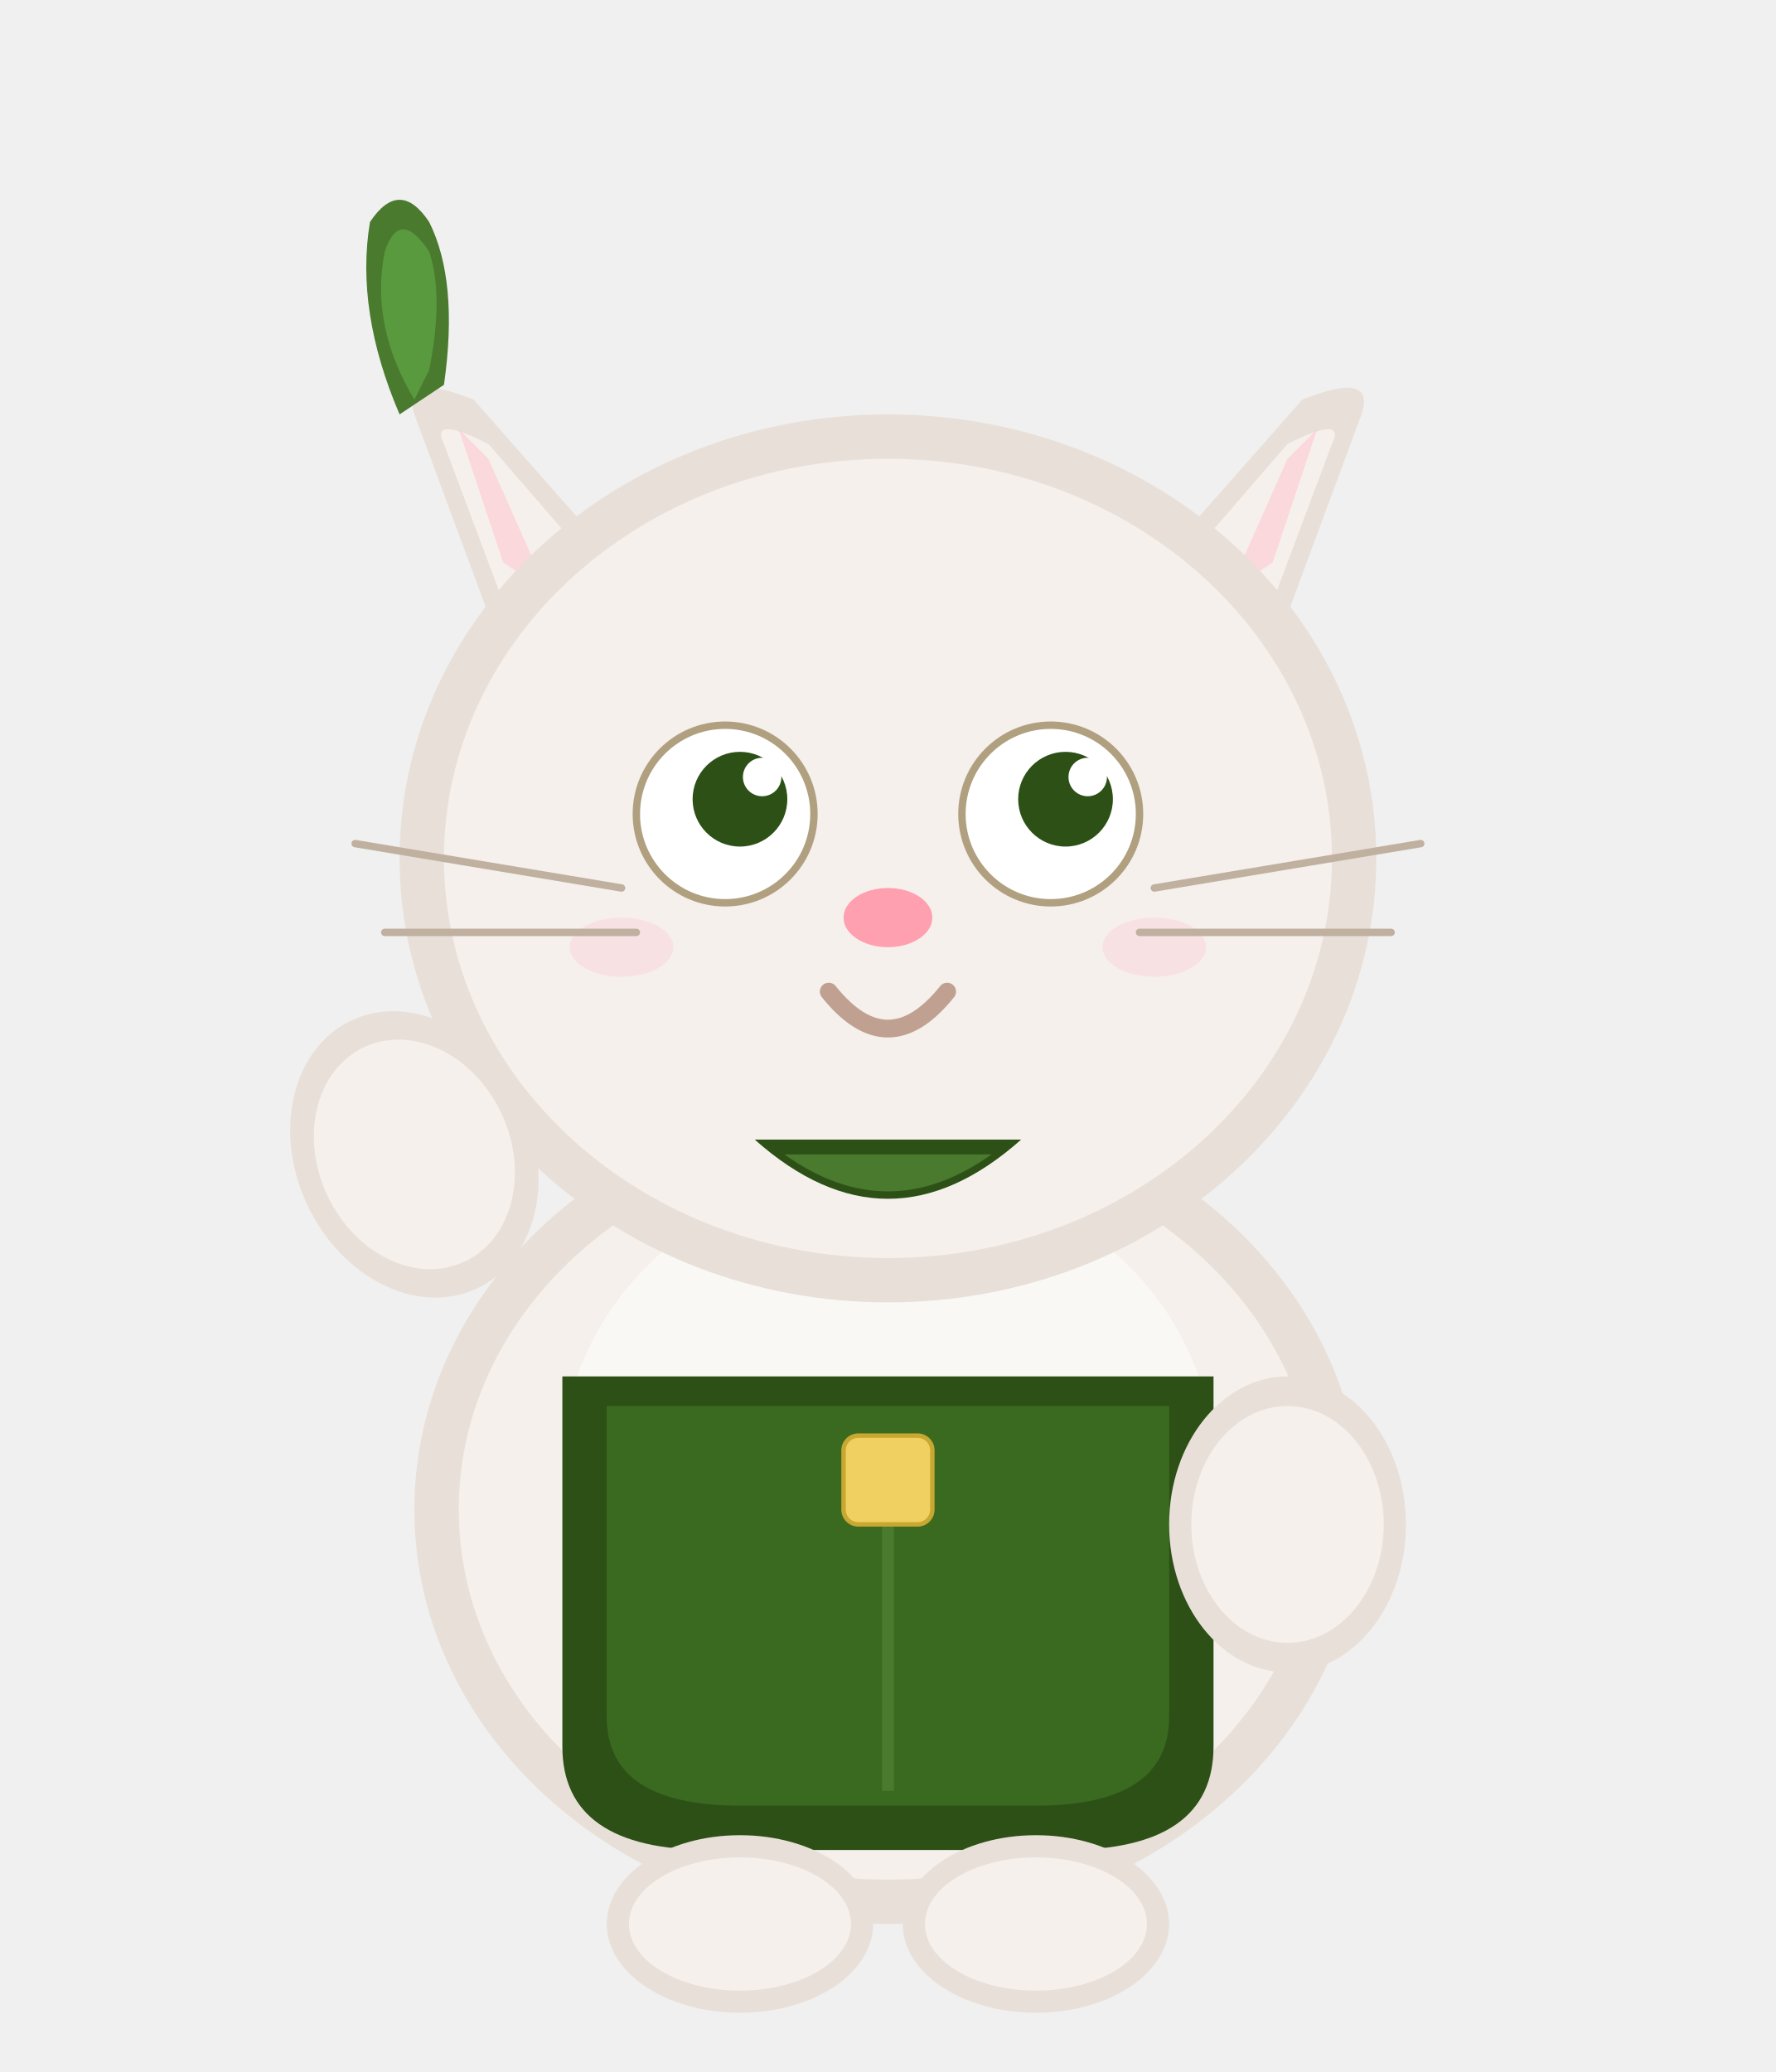
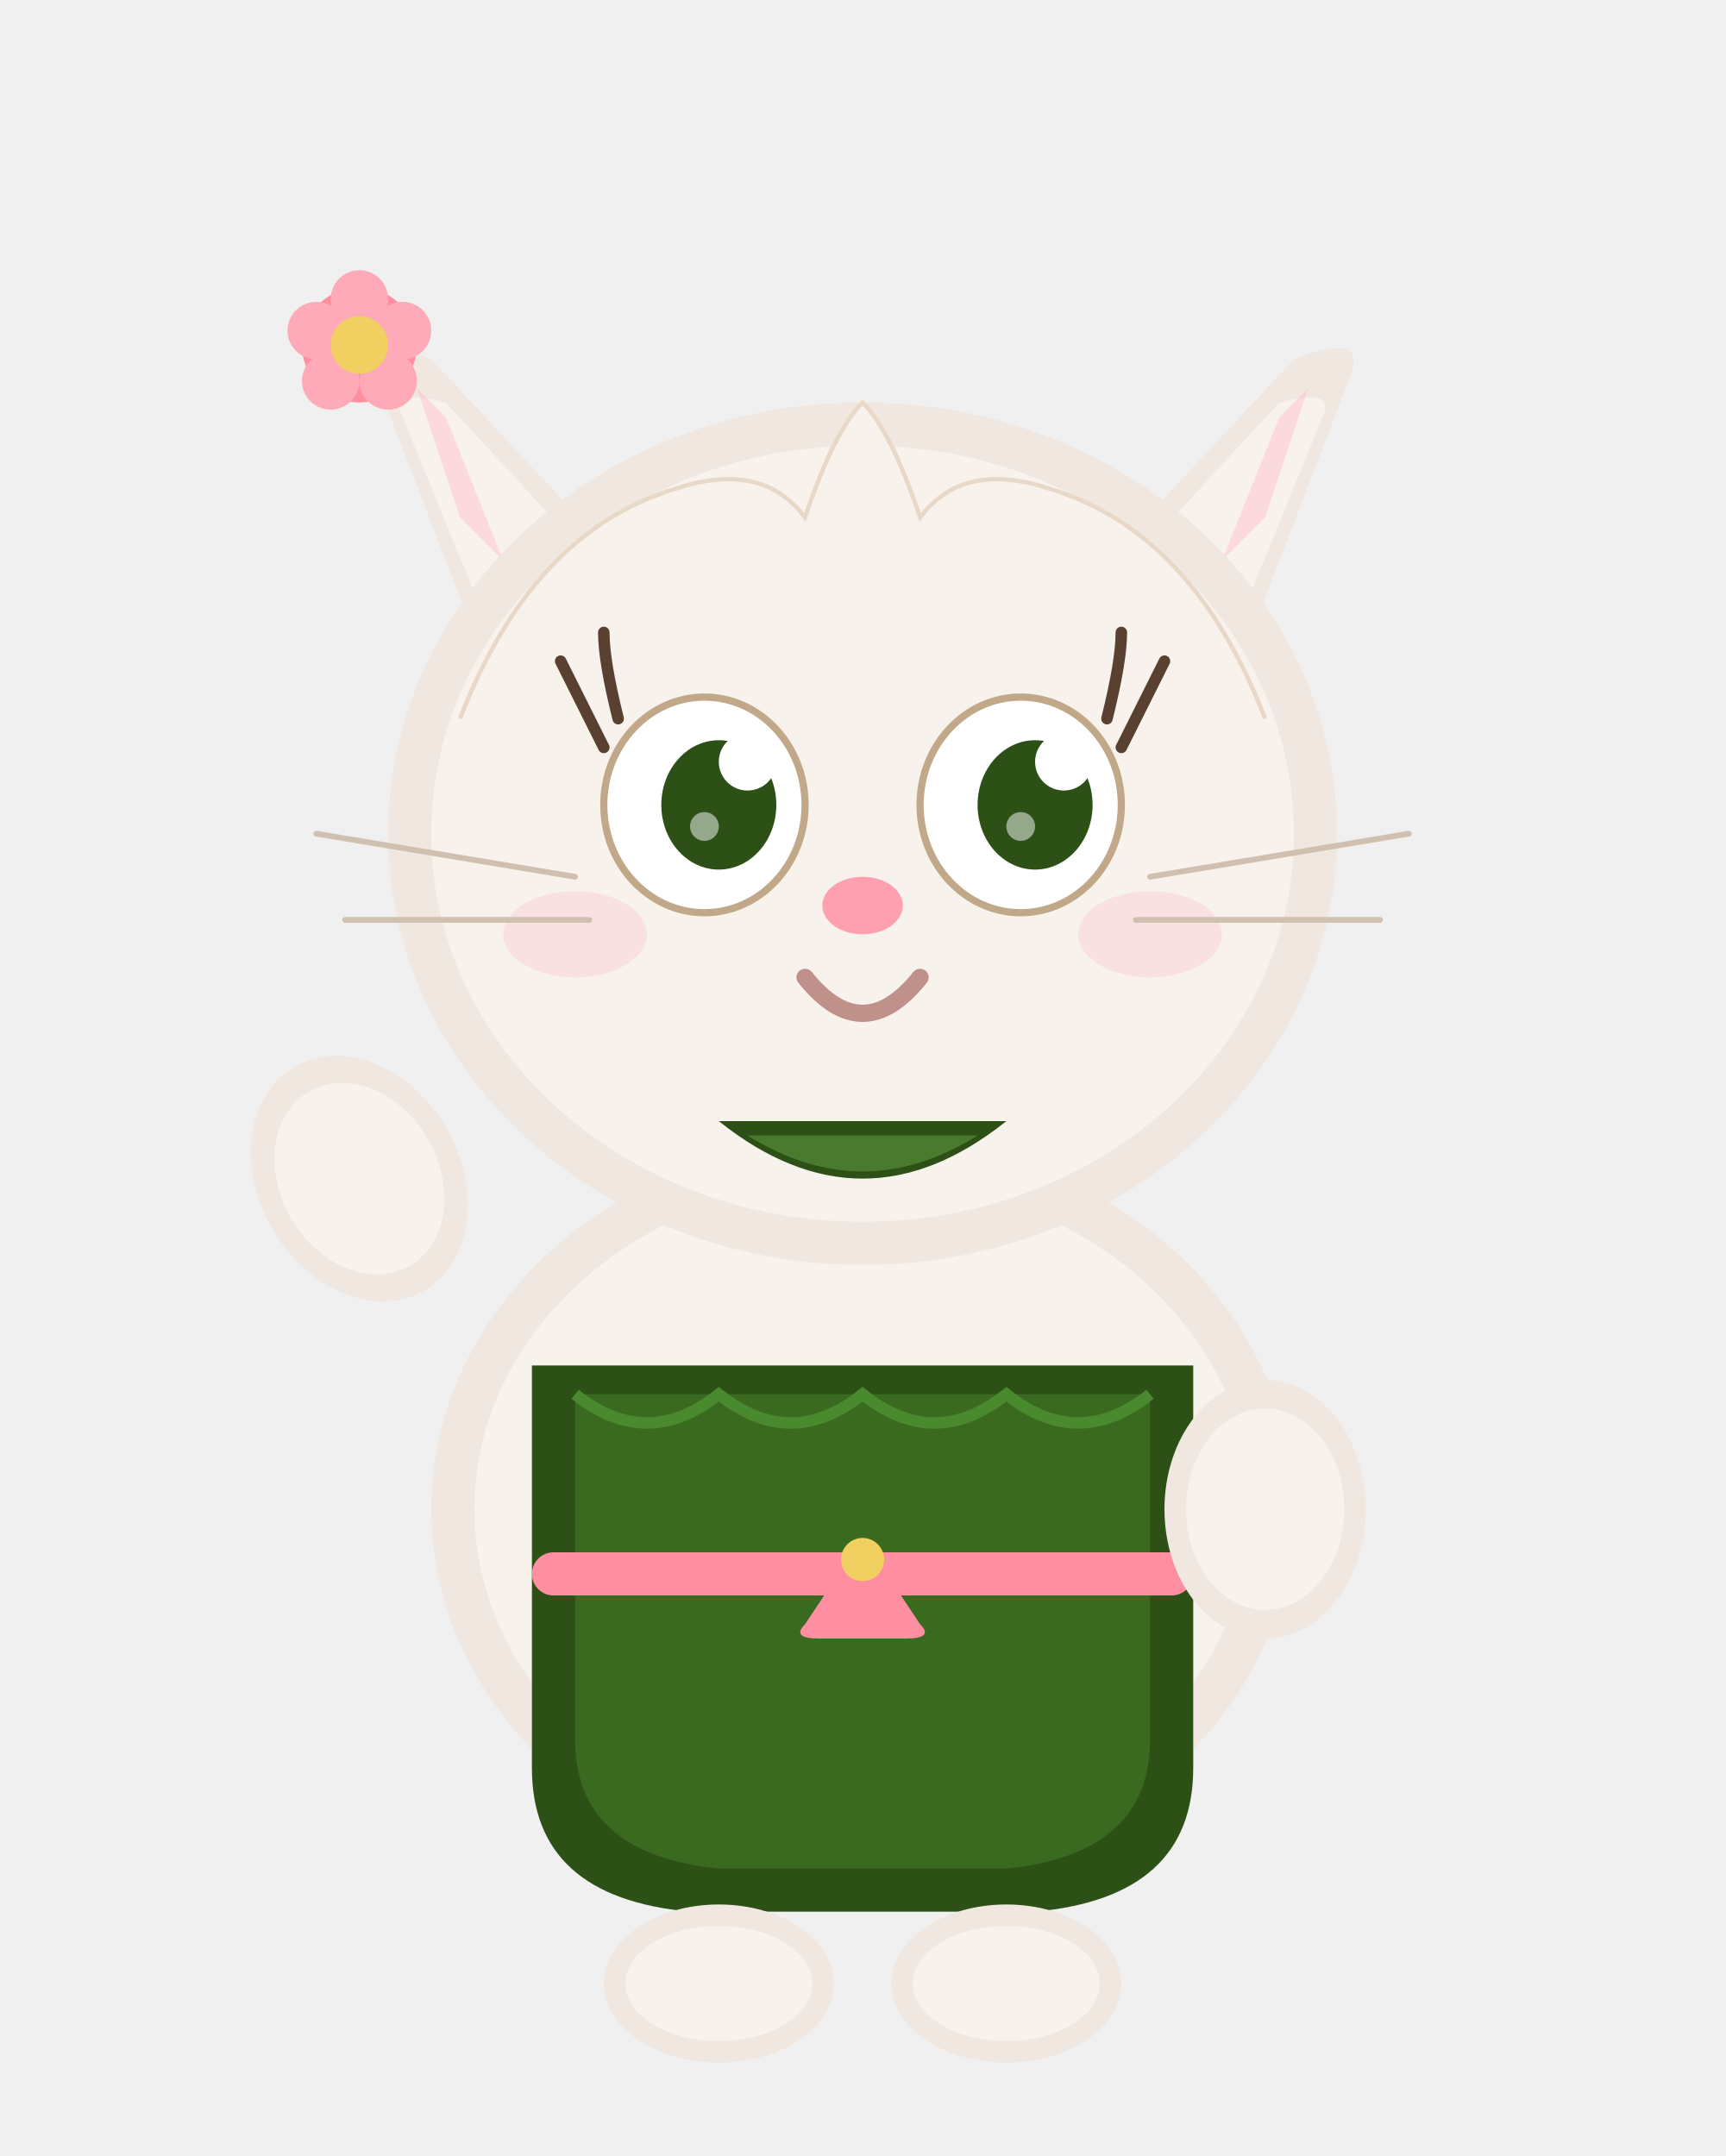
- <svg xmlns="http://www.w3.org/2000/svg" viewBox="0 0 120 140">
-   <ellipse cx="60" cy="102" rx="32" ry="28" fill="#e8e0d8" />
-   <ellipse cx="60" cy="102" rx="29" ry="25" fill="#f5f0eb" />
-   <ellipse cx="60" cy="99" rx="22" ry="20" fill="#faf8f5" />
-   <path d="M38 93 L38 118 Q38 125 48 125 L72 125 Q82 125 82 118 L82 93" fill="#2d5016" />
-   <path d="M41 95 L41 116 Q41 122 50 122 L70 122 Q79 122 79 116 L79 95" fill="#3a6a20" />
-   <line x1="60" y1="97" x2="60" y2="121" stroke="#4a7a2e" stroke-width="0.8" />
-   <rect x="57" y="97" width="6" height="6" rx="1" fill="#f0d060" stroke="#c8a830" stroke-width="0.3" />
-   <path d="M38 55 L28 28 Q27 25 32 27 L47 44Z" fill="#e8e0d8" />
-   <path d="M39 54 L30 30 Q29 28 33 30 L46 45Z" fill="#f5f0eb" />
-   <path d="M34 38 L31 29 Q30 28 33 31 L37 40Z" fill="#ffc0cb" opacity="0.5" />
-   <path d="M27 28 Q24 21 25 15 Q27 12 29 15 Q31 19 30 26Z" fill="#4a7a2e" />
-   <path d="M28 27 Q25 22 26 17 Q27 14 29 17 Q30 20 29 25Z" fill="#5a9a3e" />
-   <path d="M82 55 L92 28 Q93 25 88 27 L73 44Z" fill="#e8e0d8" />
-   <path d="M81 54 L90 30 Q91 28 87 30 L74 45Z" fill="#f5f0eb" />
-   <path d="M86 38 L89 29 Q90 28 87 31 L83 40Z" fill="#ffc0cb" opacity="0.5" />
-   <ellipse cx="60" cy="58" rx="33" ry="30" fill="#e8e0d8" />
-   <ellipse cx="60" cy="58" rx="30" ry="27" fill="#f5f0eb" />
-   <circle cx="49" cy="55" r="6" fill="white" stroke="#b0a080" stroke-width="0.5" />
-   <circle cx="71" cy="55" r="6" fill="white" stroke="#b0a080" stroke-width="0.5" />
-   <circle cx="50" cy="54" r="3.2" fill="#2d5016" />
-   <circle cx="72" cy="54" r="3.2" fill="#2d5016" />
-   <circle cx="51.5" cy="52.5" r="1.3" fill="white" />
-   <circle cx="73.5" cy="52.5" r="1.3" fill="white" />
-   <ellipse cx="60" cy="62" rx="3" ry="2" fill="#ffa0b0" />
-   <ellipse cx="42" cy="64" rx="3.5" ry="2" fill="#ffc0cb" opacity="0.3" />
-   <ellipse cx="78" cy="64" rx="3.5" ry="2" fill="#ffc0cb" opacity="0.3" />
-   <path d="M56 67 Q60 72 64 67" stroke="#c0a090" stroke-width="1.2" fill="none" stroke-linecap="round" />
-   <g stroke="#c0b0a0" stroke-width="0.5" stroke-linecap="round">
-     <line x1="24" y1="57" x2="42" y2="60" />
-     <line x1="26" y1="63" x2="43" y2="63" />
-     <line x1="96" y1="57" x2="78" y2="60" />
-     <line x1="94" y1="63" x2="77" y2="63" />
+ <svg xmlns="http://www.w3.org/2000/svg" viewBox="0 0 120 150">
+   <ellipse cx="60" cy="105" rx="30" ry="26" fill="#f0e8e0" />
+   <ellipse cx="60" cy="105" rx="27" ry="23" fill="#f8f2ec" />
+   <path d="M37 95 L37 123 Q37 132 48 133 L72 133 Q83 132 83 123 L83 95" fill="#2d5016" />
+   <path d="M40 97 L40 121 Q40 129 50 130 L70 130 Q80 129 80 121 L80 97" fill="#3a6a20" />
+   <path d="M40 97 Q45 101 50 97 Q55 101 60 97 Q65 101 70 97 Q75 101 80 97" fill="none" stroke="#4a8a2e" stroke-width="0.8" />
+   <rect x="37" y="108" width="46" height="3" rx="1.5" fill="#ff8fa0" />
+   <path d="M60 107 L56 113 Q55 114 57 114 L63 114 Q65 114 64 113Z" fill="#ff8fa0" />
+   <circle cx="60" cy="108.5" r="1.5" fill="#f0d060" />
+   <path d="M36 52 L26 26 Q25 23 30 25 L44 40Z" fill="#f0e8e0" />
+   <path d="M37 51 L28 29 Q27 27 31 28 L43 41Z" fill="#f8f2ec" />
+   <path d="M32 36 L29 27 Q28 26 31 29 L35 39Z" fill="#ffc0cb" opacity="0.5" />
+   <g transform="translate(25,24)">
+     <circle cx="0" cy="0" r="4" fill="#ff8fa0" />
+     <circle cx="0" cy="-3.2" r="2" fill="#ffaab8" />
+     <circle cx="3" cy="-1" r="2" fill="#ffaab8" />
+     <circle cx="2" cy="2.5" r="2" fill="#ffaab8" />
+     <circle cx="-2" cy="2.5" r="2" fill="#ffaab8" />
+     <circle cx="-3" cy="-1" r="2" fill="#ffaab8" />
+     <circle cx="0" cy="0" r="2" fill="#f0d060" />
  </g>
-   <path d="M51 77 Q60 85 69 77" fill="#2d5016" />
-   <path d="M53 78 Q60 83 67 78" fill="#4a7a2e" />
-   <g transform="translate(28, 78) rotate(-25)">
-     <ellipse cx="0" cy="0" rx="8" ry="10" fill="#e8e0d8" />
-     <ellipse cx="0" cy="0" rx="6.5" ry="8" fill="#f5f0eb" />
+   <path d="M84 52 L94 26 Q95 23 90 25 L76 40Z" fill="#f0e8e0" />
+   <path d="M83 51 L92 29 Q93 27 89 28 L77 41Z" fill="#f8f2ec" />
+   <path d="M88 36 L91 27 Q92 26 89 29 L85 39Z" fill="#ffc0cb" opacity="0.5" />
+   <ellipse cx="60" cy="58" rx="33" ry="30" fill="#f0e8e0" />
+   <ellipse cx="60" cy="58" rx="30" ry="27" fill="#f8f2ec" />
+   <path d="M32 50 Q37 37 47 34 Q53 32 56 36 Q58 30 60 28 Q62 30 64 36 Q67 32 73 34 Q83 37 88 50" fill="#f8f2ec" stroke="#e8d8c8" stroke-width="0.3" />
+   <ellipse cx="49" cy="56" rx="7" ry="7.5" fill="white" stroke="#c0a888" stroke-width="0.5" />
+   <ellipse cx="71" cy="56" rx="7" ry="7.5" fill="white" stroke="#c0a888" stroke-width="0.5" />
+   <ellipse cx="50" cy="56" rx="4" ry="4.5" fill="#2d5016" />
+   <ellipse cx="72" cy="56" rx="4" ry="4.5" fill="#2d5016" />
+   <circle cx="52" cy="53" r="2" fill="white" />
+   <circle cx="74" cy="53" r="2" fill="white" />
+   <circle cx="49" cy="57.5" r="1" fill="white" opacity="0.5" />
+   <circle cx="71" cy="57.5" r="1" fill="white" opacity="0.5" />
+   <g stroke="#5a4030" stroke-width="0.8" stroke-linecap="round" fill="none">
+     <path d="M42 52 Q40 48 39 46" />
+     <path d="M43 50 Q42 46 42 44" />
+     <path d="M78 52 Q80 48 81 46" />
+     <path d="M77 50 Q78 46 78 44" />
  </g>
-   <ellipse cx="87" cy="103" rx="8" ry="10" fill="#e8e0d8" />
-   <ellipse cx="87" cy="103" rx="6.5" ry="8" fill="#f5f0eb" />
-   <ellipse cx="50" cy="130" rx="9" ry="6" fill="#e8e0d8" />
-   <ellipse cx="50" cy="130" rx="7.5" ry="4.5" fill="#f5f0eb" />
-   <ellipse cx="70" cy="130" rx="9" ry="6" fill="#e8e0d8" />
-   <ellipse cx="70" cy="130" rx="7.5" ry="4.5" fill="#f5f0eb" />
+   <ellipse cx="60" cy="63" rx="2.8" ry="2" fill="#ffa0b0" />
+   <ellipse cx="40" cy="65" rx="5" ry="3" fill="#ffc0cb" opacity="0.35" />
+   <ellipse cx="80" cy="65" rx="5" ry="3" fill="#ffc0cb" opacity="0.35" />
+   <path d="M56 68 Q60 73 64 68" stroke="#c0908a" stroke-width="1.2" fill="none" stroke-linecap="round" />
+   <g stroke="#d0c0b0" stroke-width="0.4" stroke-linecap="round">
+     <line x1="22" y1="58" x2="40" y2="61" />
+     <line x1="24" y1="64" x2="41" y2="64" />
+     <line x1="98" y1="58" x2="80" y2="61" />
+     <line x1="96" y1="64" x2="79" y2="64" />
+   </g>
+   <path d="M50 78 Q60 86 70 78" fill="#2d5016" />
+   <path d="M52 79 Q60 84 68 79" fill="#4a7a2e" />
+   <g transform="translate(25, 82) rotate(-30)">
+     <ellipse cx="0" cy="0" rx="7" ry="9" fill="#f0e8e0" />
+     <ellipse cx="0" cy="0" rx="5.5" ry="7" fill="#f8f2ec" />
+   </g>
+   <ellipse cx="88" cy="105" rx="7" ry="9" fill="#f0e8e0" />
+   <ellipse cx="88" cy="105" rx="5.5" ry="7" fill="#f8f2ec" />
+   <ellipse cx="50" cy="138" rx="8" ry="5.5" fill="#f0e8e0" />
+   <ellipse cx="50" cy="138" rx="6.5" ry="4" fill="#f8f2ec" />
+   <ellipse cx="70" cy="138" rx="8" ry="5.5" fill="#f0e8e0" />
+   <ellipse cx="70" cy="138" rx="6.5" ry="4" fill="#f8f2ec" />
</svg>
